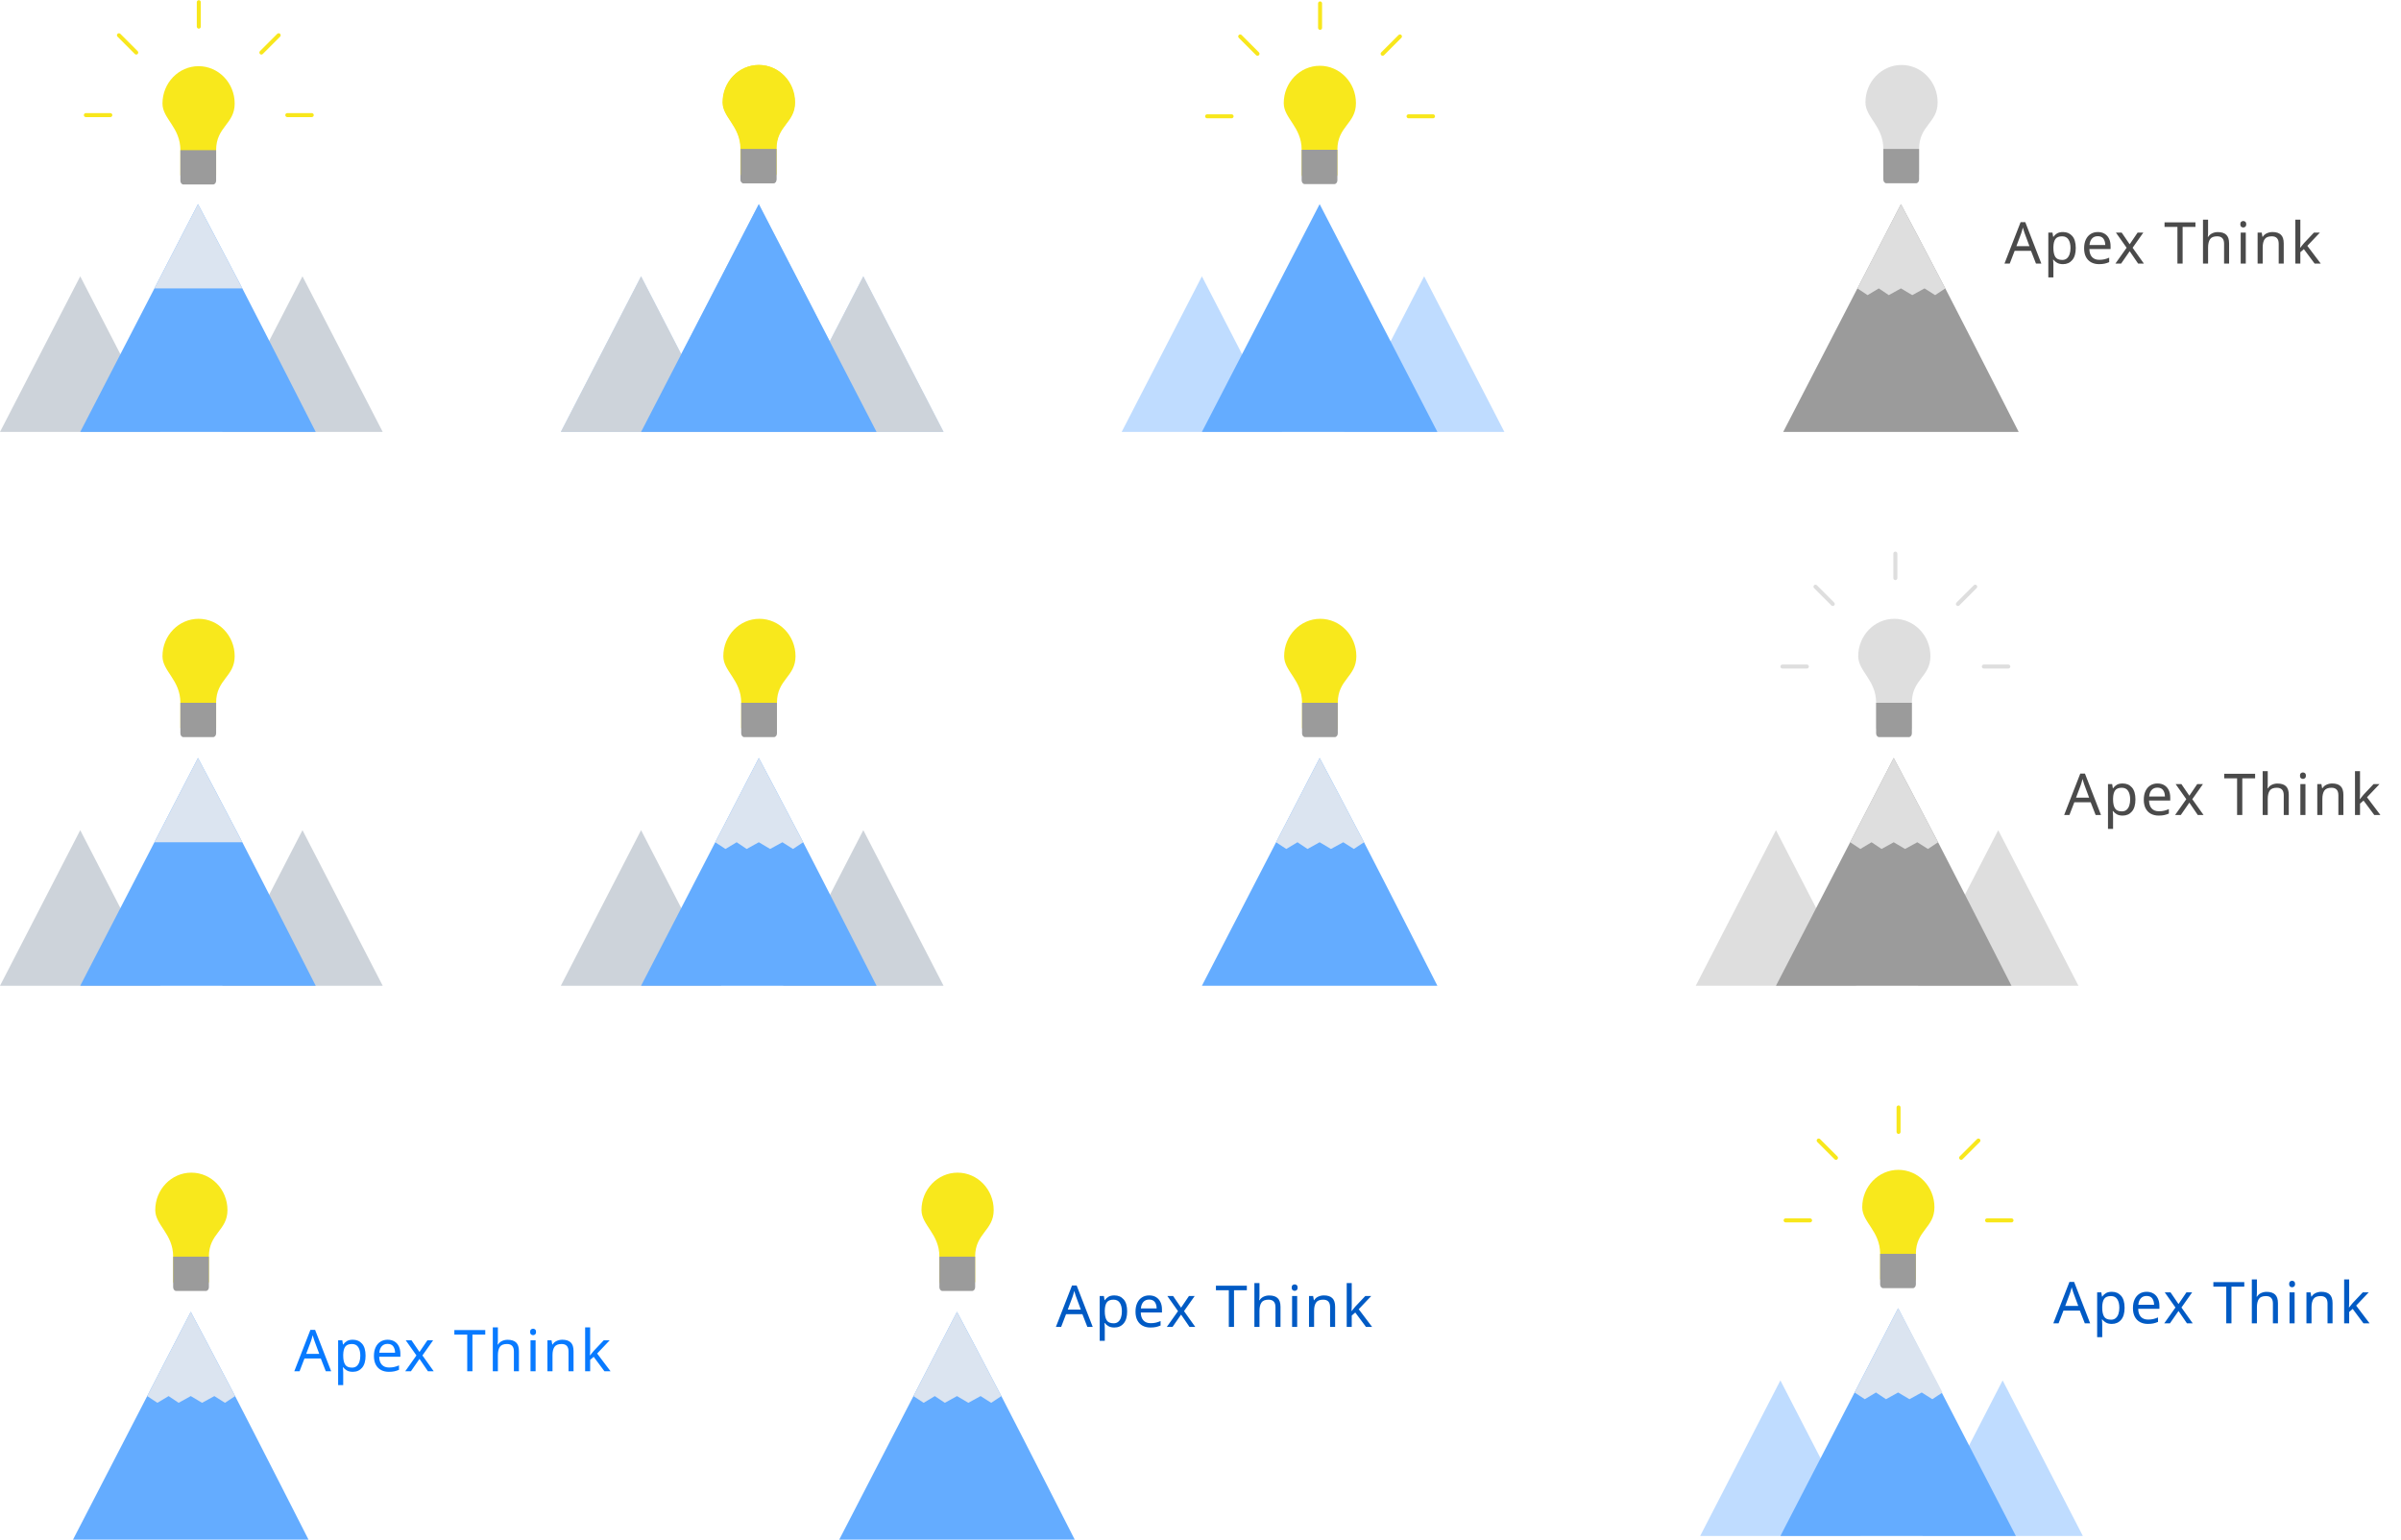
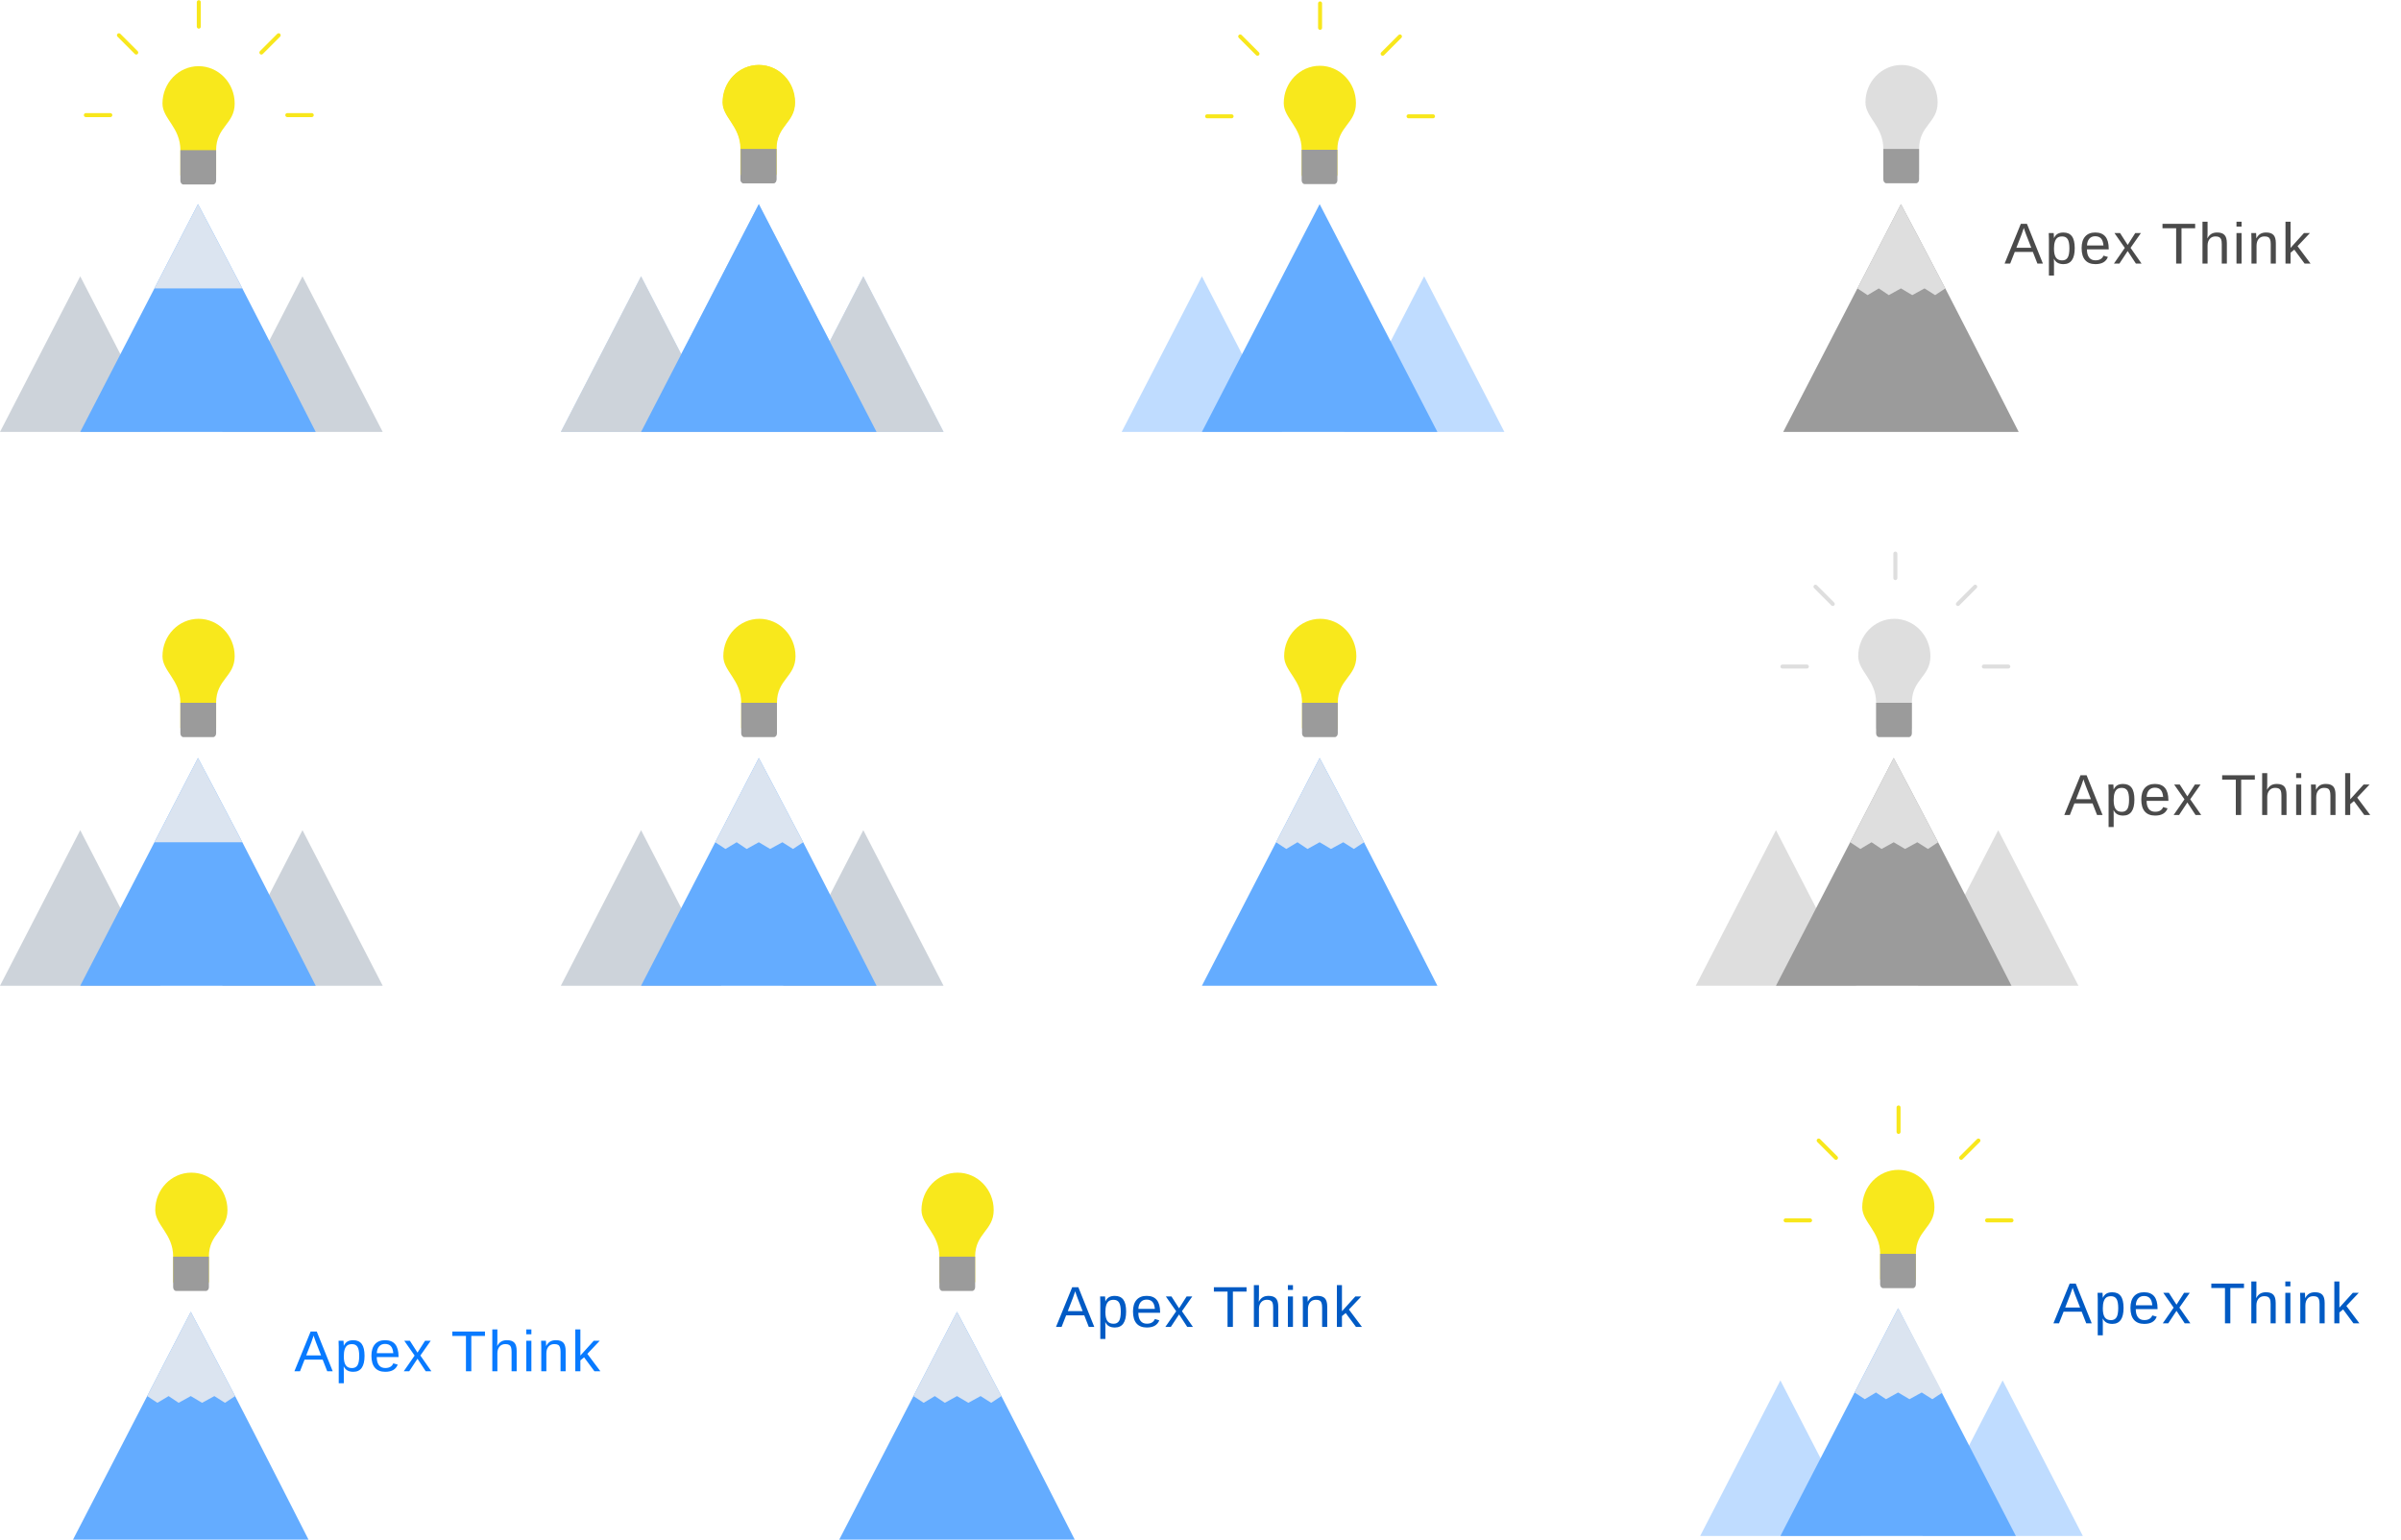
<svg xmlns="http://www.w3.org/2000/svg" width="5985px" height="3839px" viewBox="0 0 5985 3839" version="1.1">
  <defs />
  <g id="Page-1" stroke="none" stroke-width="1" fill="none" fill-rule="evenodd">
    <g id="apex-think">
      <g id="1">
        <polygon id="Triangle-2" fill="#CDD3DA" points="200 689 400 1077 0 1077 " />
        <polygon id="Triangle-3" fill="#CDD3DA" points="754 689 954 1077 554 1077 " />
        <path d="M493.5,509 C493.5,509 568.377,650.031 604.097,719.158 C666.211,839.364 787,1077 787,1077 L200,1077 L384.906,719.158" id="Triangle-1" fill="#64ACFF" />
        <path d="M384.906,719.158 L493.5,509 C493.5,509 568.377,650.031 604.097,719.158 L384.906,719.158 Z" id="Triangle-4" fill="#DBE4F0" />
        <g id="lightbulb" transform="translate(405, 165)">
          <path d="M44.643,209.386 L44.643,271.422 C44.643,275.595 48.027,278.978 52.2,278.978 L126.173,278.978 C130.346,278.978 133.73,275.598 133.73,271.425 L133.73,209.386 C133.73,150.641 180,144.726 180,93.234 C180,41.742 139.706,0 90,0 C40.294,0 0,41.742 0,93.234 C0,130.983 44.643,152.308 44.643,209.386 Z" id="Oval-1" fill="#F8E81C" />
          <path d="M44.643,209.386 L44.643,285.705 C44.643,290.838 48.027,295 52.2,295 L126.173,295 C130.346,295 133.73,290.843 133.73,285.709 L133.73,209.386 L44.643,209.386 Z" id="Oval-2" fill="#9B9B9B" />
        </g>
        <path d="M213.993,282 C211.235,282 209,284.244 209,287 C209,289.761 211.242,292 213.993,292 L275.007,292 C277.765,292 280,289.756 280,287 C280,284.239 277.758,282 275.007,282 L213.993,282 Z M299.999,84.361 C298.05,82.411 294.882,82.418 292.934,84.366 C290.981,86.319 290.983,89.487 292.928,91.432 L336.072,134.576 C338.022,136.526 341.19,136.52 343.138,134.571 C345.091,132.618 345.088,129.45 343.143,127.505 L299.999,84.361 Z M500.567,5.425 C500.567,2.668 498.323,0.433 495.567,0.433 C492.806,0.433 490.567,2.675 490.567,5.425 L490.567,66.44 C490.567,69.198 492.811,71.433 495.567,71.433 C498.329,71.433 500.567,69.191 500.567,66.44 L500.567,5.425 Z M698.206,91.432 C700.156,89.482 700.149,86.315 698.201,84.366 C696.248,82.414 693.08,82.416 691.135,84.361 L647.991,127.505 C646.041,129.455 646.048,132.622 647.996,134.571 C649.949,136.524 653.117,136.521 655.062,134.576 L698.206,91.432 Z M777.142,292 C779.899,292 782.134,289.756 782.134,287 C782.134,284.239 779.892,282 777.142,282 L716.127,282 C713.37,282 711.134,284.244 711.134,287 C711.134,289.761 713.377,292 716.127,292 L777.142,292 Z" id="rays" fill="#F8E71C" />
      </g>
      <g id="5" transform="translate(0, 1543)">
        <polygon id="Triangle-2" fill="#CDD3DA" points="200 527 400 915 0 915 " />
        <polygon id="Triangle-3" fill="#CDD3DA" points="754 527 954 915 554 915 " />
        <path d="M493.5,347 C493.5,347 568.377,488.031 604.097,557.158 C666.211,677.364 787,915 787,915 L200,915 L384.906,557.158" id="Triangle-1" fill="#64ACFF" />
        <path d="M384.906,557.158 L493.5,347 C493.5,347 568.377,488.031 604.097,557.158 L384.906,557.158 Z" id="Triangle-4" fill="#DBE4F0" />
        <g id="lightbulb" transform="translate(405, 0)">
          <path d="M44.643,209.386 L44.643,271.422 C44.643,275.595 48.027,278.978 52.2,278.978 L126.173,278.978 C130.346,278.978 133.73,275.598 133.73,271.425 L133.73,209.386 C133.73,150.641 180,144.726 180,93.234 C180,41.742 139.706,0 90,0 C40.294,0 0,41.742 0,93.234 C0,130.983 44.643,152.308 44.643,209.386 Z" id="Oval-1" fill="#F8E81C" />
          <path d="M44.643,209.386 L44.643,285.705 C44.643,290.838 48.027,295 52.2,295 L126.173,295 C130.346,295 133.73,290.843 133.73,285.709 L133.73,209.386 L44.643,209.386 Z" id="Oval-2" fill="#9B9B9B" />
        </g>
      </g>
      <g id="7" transform="translate(1398, 1543)">
        <polygon id="Triangle-2" fill="#CDD3DA" points="200 527 400 915 0 915 " />
        <polygon id="Triangle-3" fill="#CDD3DA" points="754 527 954 915 554 915 " />
        <path d="M493.5,347 C493.5,347 568.377,488.031 604.097,557.158 C666.211,677.364 787,915 787,915 L200,915 L384.906,557.158" id="Triangle-1" fill="#64ACFF" />
        <path d="M578.76,573.9 L552.316,557.158 L521.74,573.9 L493.5,557.158 L463.242,573.9 L438.249,557.158 L410.354,573.9 L384.906,557.158 L493.5,347 C493.5,347 568.377,488.031 604.097,557.158 L578.76,573.9 Z" id="Triangle-4" fill="#DBE4F0" />
        <g id="lightbulb" transform="translate(405, 0)">
          <path d="M44.643,209.386 L44.643,271.422 C44.643,275.595 48.027,278.978 52.2,278.978 L126.173,278.978 C130.346,278.978 133.73,275.598 133.73,271.425 L133.73,209.386 C133.73,150.641 180,144.726 180,93.234 C180,41.742 139.706,0 90,0 C40.294,0 0,41.742 0,93.234 C0,130.983 44.643,152.308 44.643,209.386 Z" id="Oval-1" fill="#F8E81C" />
          <path d="M44.643,209.386 L44.643,285.705 C44.643,290.838 48.027,295 52.2,295 L126.173,295 C130.346,295 133.73,290.843 133.73,285.709 L133.73,209.386 L44.643,209.386 Z" id="Oval-2" fill="#9B9B9B" />
        </g>
      </g>
      <g id="12" transform="translate(4227, 1375)">
        <polygon id="Triangle-2" fill="#DEDEDE" points="200 695 400 1083 0 1083 " />
        <polygon id="Triangle-3" fill="#DEDEDE" points="754 695 954 1083 554 1083 " />
        <path d="M493.5,515 C493.5,515 568.377,656.031 604.097,725.158 C666.211,845.364 787,1083 787,1083 L200,1083 L384.906,725.158" id="Triangle-1" fill="#9B9B9B" />
        <path d="M578.76,741.9 L552.316,725.158 L521.74,741.9 L493.5,725.158 L463.242,741.9 L438.249,725.158 L410.354,741.9 L384.906,725.158 L493.5,515 C493.5,515 568.377,656.031 604.097,725.158 L578.76,741.9 Z" id="Triangle-4" fill="#DEDEDE" />
        <g id="lightbulb" transform="translate(405, 168)">
          <path d="M44.643,209.386 L44.643,271.422 C44.643,275.595 48.027,278.978 52.2,278.978 L126.173,278.978 C130.346,278.978 133.73,275.598 133.73,271.425 L133.73,209.386 C133.73,150.641 180,144.726 180,93.234 C180,41.742 139.706,0 90,0 C40.294,0 0,41.742 0,93.234 C0,130.983 44.643,152.308 44.643,209.386 Z" id="Oval-1" fill="#DEDEDE" />
          <path d="M44.643,209.386 L44.643,285.705 C44.643,290.838 48.027,295 52.2,295 L126.173,295 C130.346,295 133.73,290.843 133.73,285.709 L133.73,209.386 L44.643,209.386 Z" id="Oval-2" fill="#9B9B9B" />
        </g>
-         <text id="Apex-Think" font-family="Hiragino Sans GB" font-size="144" font-weight="313" letter-spacing="5" fill="#4A4A4A">
+         <text id="Apex-Think" font-family="Arial" font-size="144" font-weight="313" letter-spacing="5" fill="#4A4A4A">
          <tspan x="918.349" y="657.22">Apex Think</tspan>
        </text>
        <path d="M215.993,282 C213.235,282 211,284.244 211,287 C211,289.761 213.242,292 215.993,292 L277.007,292 C279.765,292 282,289.756 282,287 C282,284.239 279.758,282 277.007,282 L215.993,282 Z M301.999,84.361 C300.05,82.411 296.882,82.418 294.934,84.366 C292.981,86.319 292.983,89.487 294.928,91.432 L338.072,134.576 C340.022,136.526 343.19,136.52 345.138,134.571 C347.091,132.618 347.088,129.45 345.143,127.505 L301.999,84.361 Z M502.567,5.425 C502.567,2.668 500.323,0.433 497.567,0.433 C494.806,0.433 492.567,2.675 492.567,5.425 L492.567,66.44 C492.567,69.198 494.811,71.433 497.567,71.433 C500.329,71.433 502.567,69.191 502.567,66.44 L502.567,5.425 Z M700.206,91.432 C702.156,89.482 702.149,86.315 700.201,84.366 C698.248,82.414 695.08,82.416 693.135,84.361 L649.991,127.505 C648.041,129.455 648.048,132.622 649.996,134.571 C651.949,136.524 655.117,136.521 657.062,134.576 L700.206,91.432 Z M779.142,292 C781.899,292 784.134,289.756 784.134,287 C784.134,284.239 781.892,282 779.142,282 L718.127,282 C715.37,282 713.134,284.244 713.134,287 C713.134,289.761 715.377,292 718.127,292 L779.142,292 Z" id="rays" fill="#DEDEDE" />
      </g>
      <g id="8" transform="translate(2996, 1543)">
        <g id="Triangle-1-+-Triangle-4" transform="translate(0, 347)">
          <path d="M293.5,0 C293.5,0 368.377,141.031 404.097,210.158 C466.211,330.364 587,568 587,568 L0,568 L184.906,210.158" id="Triangle-1" fill="#64ACFF" />
          <path d="M378.76,226.9 L352.316,210.158 L321.74,226.9 L293.5,210.158 L263.242,226.9 L238.249,210.158 L210.354,226.9 L184.906,210.158 L293.5,0 C293.5,0 368.377,141.031 404.097,210.158 L378.76,226.9 Z" id="Triangle-4" fill="#DBE4F0" />
        </g>
        <g id="lightbulb" transform="translate(205, 0)">
          <path d="M44.643,209.386 L44.643,271.422 C44.643,275.595 48.027,278.978 52.2,278.978 L126.173,278.978 C130.346,278.978 133.73,275.598 133.73,271.425 L133.73,209.386 C133.73,150.641 180,144.726 180,93.234 C180,41.742 139.706,0 90,0 C40.294,0 0,41.742 0,93.234 C0,130.983 44.643,152.308 44.643,209.386 Z" id="Oval-1" fill="#F8E81C" />
          <path d="M44.643,209.386 L44.643,285.705 C44.643,290.838 48.027,295 52.2,295 L126.173,295 C130.346,295 133.73,290.843 133.73,285.709 L133.73,209.386 L44.643,209.386 Z" id="Oval-2" fill="#9B9B9B" />
        </g>
      </g>
      <g id="9" transform="translate(182, 2924)">
        <g id="Triangle-1-+-Triangle-4" transform="translate(0, 347)">
          <path d="M293.5,0 C293.5,0 368.377,141.031 404.097,210.158 C466.211,330.364 587,568 587,568 L0,568 L184.906,210.158" id="Triangle-1" fill="#64ACFF" />
          <path d="M378.76,226.9 L352.316,210.158 L321.74,226.9 L293.5,210.158 L263.242,226.9 L238.249,210.158 L210.354,226.9 L184.906,210.158 L293.5,0 C293.5,0 368.377,141.031 404.097,210.158 L378.76,226.9 Z" id="Triangle-4" fill="#DBE4F0" />
        </g>
        <g id="lightbulb" transform="translate(205, 0)">
          <path d="M44.643,209.386 L44.643,271.422 C44.643,275.595 48.027,278.978 52.2,278.978 L126.173,278.978 C130.346,278.978 133.73,275.598 133.73,271.425 L133.73,209.386 C133.73,150.641 180,144.726 180,93.234 C180,41.742 139.706,0 90,0 C40.294,0 0,41.742 0,93.234 C0,130.983 44.643,152.308 44.643,209.386 Z" id="Oval-1" fill="#F8E81C" />
          <path d="M44.643,209.386 L44.643,285.705 C44.643,290.838 48.027,295 52.2,295 L126.173,295 C130.346,295 133.73,290.843 133.73,285.709 L133.73,209.386 L44.643,209.386 Z" id="Oval-2" fill="#9B9B9B" />
        </g>
-         <text id="Apex-Think" font-family="Hiragino Sans GB" font-size="144" font-weight="313" letter-spacing="5" fill="#087AFF">
+         <text id="Apex-Think" font-family="Arial" font-size="144" font-weight="313" letter-spacing="5" fill="#087AFF">
          <tspan x="551.605" y="495.22">Apex Think</tspan>
        </text>
      </g>
      <g id="11" transform="translate(4445, 162)">
        <g id="Triangle-1-+-Triangle-4" transform="translate(0, 347)">
          <path d="M293.5,0 C293.5,0 368.377,141.031 404.097,210.158 C466.211,330.364 587,568 587,568 L0,568 L184.906,210.158" id="Triangle-1" fill="#9B9B9B" />
          <path d="M378.76,226.9 L352.316,210.158 L321.74,226.9 L293.5,210.158 L263.242,226.9 L238.249,210.158 L210.354,226.9 L184.906,210.158 L293.5,0 C293.5,0 368.377,141.031 404.097,210.158 L378.76,226.9 Z" id="Triangle-4" fill="#DEDEDE" />
        </g>
        <g id="lightbulb" transform="translate(205, 0)">
          <path d="M44.643,209.386 L44.643,271.422 C44.643,275.595 48.027,278.978 52.2,278.978 L126.173,278.978 C130.346,278.978 133.73,275.598 133.73,271.425 L133.73,209.386 C133.73,150.641 180,144.726 180,93.234 C180,41.742 139.706,0 90,0 C40.294,0 0,41.742 0,93.234 C0,130.983 44.643,152.308 44.643,209.386 Z" id="Oval-1" fill="#DEDEDE" />
          <path d="M44.643,209.386 L44.643,285.705 C44.643,290.838 48.027,295 52.2,295 L126.173,295 C130.346,295 133.73,290.843 133.73,285.709 L133.73,209.386 L44.643,209.386 Z" id="Oval-2" fill="#9B9B9B" />
        </g>
-         <text id="Apex-Think-2" font-family="Hiragino Sans GB" font-size="144" font-weight="313" letter-spacing="5" fill="#4A4A4A">
+         <text id="Apex-Think-2" font-family="Arial" font-size="144" font-weight="313" letter-spacing="5" fill="#4A4A4A">
          <tspan x="551.605" y="495.22">Apex Think</tspan>
        </text>
      </g>
      <g id="10" transform="translate(2092, 2924)">
        <g id="Triangle-1-+-Triangle-4" transform="translate(0, 347)">
          <path d="M293.5,0 C293.5,0 368.377,141.031 404.097,210.158 C466.211,330.364 587,568 587,568 L0,568 L184.906,210.158" id="Triangle-1" fill="#64ACFF" />
          <path d="M378.76,226.9 L352.316,210.158 L321.74,226.9 L293.5,210.158 L263.242,226.9 L238.249,210.158 L210.354,226.9 L184.906,210.158 L293.5,0 C293.5,0 368.377,141.031 404.097,210.158 L378.76,226.9 Z" id="Triangle-4" fill="#DBE4F0" />
        </g>
        <g id="lightbulb" transform="translate(205, 0)">
          <path d="M44.643,209.386 L44.643,271.422 C44.643,275.595 48.027,278.978 52.2,278.978 L126.173,278.978 C130.346,278.978 133.73,275.598 133.73,271.425 L133.73,209.386 C133.73,150.641 180,144.726 180,93.234 C180,41.742 139.706,0 90,0 C40.294,0 0,41.742 0,93.234 C0,130.983 44.643,152.308 44.643,209.386 Z" id="Oval-1" fill="#F8E81C" />
          <path d="M44.643,209.386 L44.643,285.705 C44.643,290.838 48.027,295 52.2,295 L126.173,295 C130.346,295 133.73,290.843 133.73,285.709 L133.73,209.386 L44.643,209.386 Z" id="Oval-2" fill="#9B9B9B" />
        </g>
-         <text id="Apex-Think" font-family="Hiragino Sans GB" font-size="144" font-weight="313" letter-spacing="5" fill="#005AC4">
+         <text id="Apex-Think" font-family="Arial" font-size="144" font-weight="313" letter-spacing="5" fill="#005AC4">
          <tspan x="540" y="384.72">Apex Think</tspan>
        </text>
      </g>
      <g id="3" transform="translate(2796, 3)">
        <polygon id="Triangle-2" fill="#BFDCFF" points="200 686 400 1074 0 1074 " />
        <polygon id="Triangle-3" fill="#BFDCFF" points="754 686 954 1074 554 1074 " />
        <polygon id="Triangle-1" fill="#64ACFF" points="493.5 506 787 1074 200 1074 " />
        <g id="lightbulb" transform="translate(404, 161)">
          <path d="M44.643,209.386 L44.643,271.422 C44.643,275.595 48.027,278.978 52.2,278.978 L126.173,278.978 C130.346,278.978 133.73,275.598 133.73,271.425 L133.73,209.386 C133.73,150.641 180,144.726 180,93.234 C180,41.742 139.706,0 90,0 C40.294,0 0,41.742 0,93.234 C0,130.983 44.643,152.308 44.643,209.386 Z" id="Oval-1" fill="#F8E81C" />
          <path d="M44.643,209.386 L44.643,285.705 C44.643,290.838 48.027,295 52.2,295 L126.173,295 C130.346,295 133.73,290.843 133.73,285.709 L133.73,209.386 L44.643,209.386 Z" id="Oval-2" fill="#9B9B9B" />
        </g>
        <path d="M212.993,282 C210.235,282 208,284.244 208,287 C208,289.761 210.242,292 212.993,292 L274.007,292 C276.765,292 279,289.756 279,287 C279,284.239 276.758,282 274.007,282 L212.993,282 Z M298.999,84.361 C297.05,82.411 293.882,82.418 291.934,84.366 C289.981,86.319 289.983,89.487 291.928,91.432 L335.072,134.576 C337.022,136.526 340.19,136.52 342.138,134.571 C344.091,132.618 344.088,129.45 342.143,127.505 L298.999,84.361 Z M499.567,5.425 C499.567,2.668 497.323,0.433 494.567,0.433 C491.806,0.433 489.567,2.675 489.567,5.425 L489.567,66.44 C489.567,69.198 491.811,71.433 494.567,71.433 C497.329,71.433 499.567,69.191 499.567,66.44 L499.567,5.425 Z M697.206,91.432 C699.156,89.482 699.149,86.315 697.201,84.366 C695.248,82.414 692.08,82.416 690.135,84.361 L646.991,127.505 C645.041,129.455 645.048,132.622 646.996,134.571 C648.949,136.524 652.117,136.521 654.062,134.576 L697.206,91.432 Z M776.142,292 C778.899,292 781.134,289.756 781.134,287 C781.134,284.239 778.892,282 776.142,282 L715.127,282 C712.37,282 710.134,284.244 710.134,287 C710.134,289.761 712.377,292 715.127,292 L776.142,292 Z" id="rays-2" fill="#F8E71C" />
      </g>
      <g id="6" transform="translate(4238, 2756)">
        <polygon id="Triangle-2" fill="#BFDCFF" points="200 686 400 1074 0 1074 " />
        <polygon id="Triangle-3" fill="#BFDCFF" points="754 686 954 1074 554 1074 " />
        <polygon id="Triangle-1" fill="#64ACFF" points="493.5 506 787 1074 200 1074 " />
        <g id="lightbulb" transform="translate(404, 161)">
          <path d="M44.643,209.386 L44.643,271.422 C44.643,275.595 48.027,278.978 52.2,278.978 L126.173,278.978 C130.346,278.978 133.73,275.598 133.73,271.425 L133.73,209.386 C133.73,150.641 180,144.726 180,93.234 C180,41.742 139.706,0 90,0 C40.294,0 0,41.742 0,93.234 C0,130.983 44.643,152.308 44.643,209.386 Z" id="Oval-1" fill="#F8E81C" />
          <path d="M44.643,209.386 L44.643,285.705 C44.643,290.838 48.027,295 52.2,295 L126.173,295 C130.346,295 133.73,290.843 133.73,285.709 L133.73,209.386 L44.643,209.386 Z" id="Oval-2" fill="#9B9B9B" />
        </g>
        <path d="M212.993,282 C210.235,282 208,284.244 208,287 C208,289.761 210.242,292 212.993,292 L274.007,292 C276.765,292 279,289.756 279,287 C279,284.239 276.758,282 274.007,282 L212.993,282 Z M298.999,84.361 C297.05,82.411 293.882,82.418 291.934,84.366 C289.981,86.319 289.983,89.487 291.928,91.432 L335.072,134.576 C337.022,136.526 340.19,136.52 342.138,134.571 C344.091,132.618 344.088,129.45 342.143,127.505 L298.999,84.361 Z M499.567,5.425 C499.567,2.668 497.323,0.433 494.567,0.433 C491.806,0.433 489.567,2.675 489.567,5.425 L489.567,66.44 C489.567,69.198 491.811,71.433 494.567,71.433 C497.329,71.433 499.567,69.191 499.567,66.44 L499.567,5.425 Z M697.206,91.432 C699.156,89.482 699.149,86.315 697.201,84.366 C695.248,82.414 692.08,82.416 690.135,84.361 L646.991,127.505 C645.041,129.455 645.048,132.622 646.996,134.571 C648.949,136.524 652.117,136.521 654.062,134.576 L697.206,91.432 Z M776.142,292 C778.899,292 781.134,289.756 781.134,287 C781.134,284.239 778.892,282 776.142,282 L715.127,282 C712.37,282 710.134,284.244 710.134,287 C710.134,289.761 712.377,292 715.127,292 L776.142,292 Z" id="rays-2" fill="#F8E71C" />
        <path d="M578.76,732.9 L552.316,716.158 L521.74,732.9 L493.5,716.158 L463.242,732.9 L438.249,716.158 L410.354,732.9 L384.906,716.158 L493.5,506 C493.5,506 568.377,647.031 604.097,716.158 L578.76,732.9 Z" id="Triangle-5" fill="#DBE4F0" />
-         <text id="Apex-Think-3" font-family="Hiragino Sans GB" font-size="144" font-weight="313" letter-spacing="5" fill="#005AC4">
+         <text id="Apex-Think-3" font-family="Arial" font-size="144" font-weight="313" letter-spacing="5" fill="#005AC4">
          <tspan x="880.329" y="543.72">Apex Think</tspan>
        </text>
      </g>
      <g id="2" transform="translate(1398, 162)">
        <polygon id="Triangle-2" fill="#BFDCFF" points="200 527 400 915 0 915 " />
        <polygon id="Triangle-3" fill="#BFDCFF" points="754 527 954 915 554 915 " />
        <polygon id="Triangle-1" fill="#9DCBFF" points="493.5 347 787 915 200 915 " />
        <g id="lightbulb" transform="translate(403, 0)">
          <path d="M44.643,209.386 L44.643,271.422 C44.643,275.595 48.027,278.978 52.2,278.978 L126.173,278.978 C130.346,278.978 133.73,275.598 133.73,271.425 L133.73,209.386 C133.73,150.641 180,144.726 180,93.234 C180,41.742 139.706,0 90,0 C40.294,0 0,41.742 0,93.234 C0,130.983 44.643,152.308 44.643,209.386 Z" id="Oval-1" fill="#F8E81C" />
          <path d="M44.643,209.386 L44.643,285.705 C44.643,290.838 48.027,295 52.2,295 L126.173,295 C130.346,295 133.73,290.843 133.73,285.709 L133.73,209.386 L44.643,209.386 Z" id="Oval-2" fill="#9B9B9B" />
        </g>
      </g>
      <g id="4" transform="translate(1398, 162)">
        <polygon id="Triangle-2" fill="#CDD3DA" points="200 527 400 915 0 915 " />
        <polygon id="Triangle-3" fill="#CDD3DA" points="754 527 954 915 554 915 " />
        <polygon id="Triangle-1" fill="#64ACFF" points="493.5 347 787 915 200 915 " />
        <g id="lightbulb" transform="translate(404, 0)">
          <path d="M44.643,209.386 L44.643,271.422 C44.643,275.595 48.027,278.978 52.2,278.978 L126.173,278.978 C130.346,278.978 133.73,275.598 133.73,271.425 L133.73,209.386 C133.73,150.641 180,144.726 180,93.234 C180,41.742 139.706,0 90,0 C40.294,0 0,41.742 0,93.234 C0,130.983 44.643,152.308 44.643,209.386 Z" id="Oval-1" fill="#F8E81C" />
          <path d="M44.643,209.386 L44.643,285.705 C44.643,290.838 48.027,295 52.2,295 L126.173,295 C130.346,295 133.73,290.843 133.73,285.709 L133.73,209.386 L44.643,209.386 Z" id="Oval-2" fill="#9B9B9B" />
        </g>
      </g>
    </g>
  </g>
</svg>
